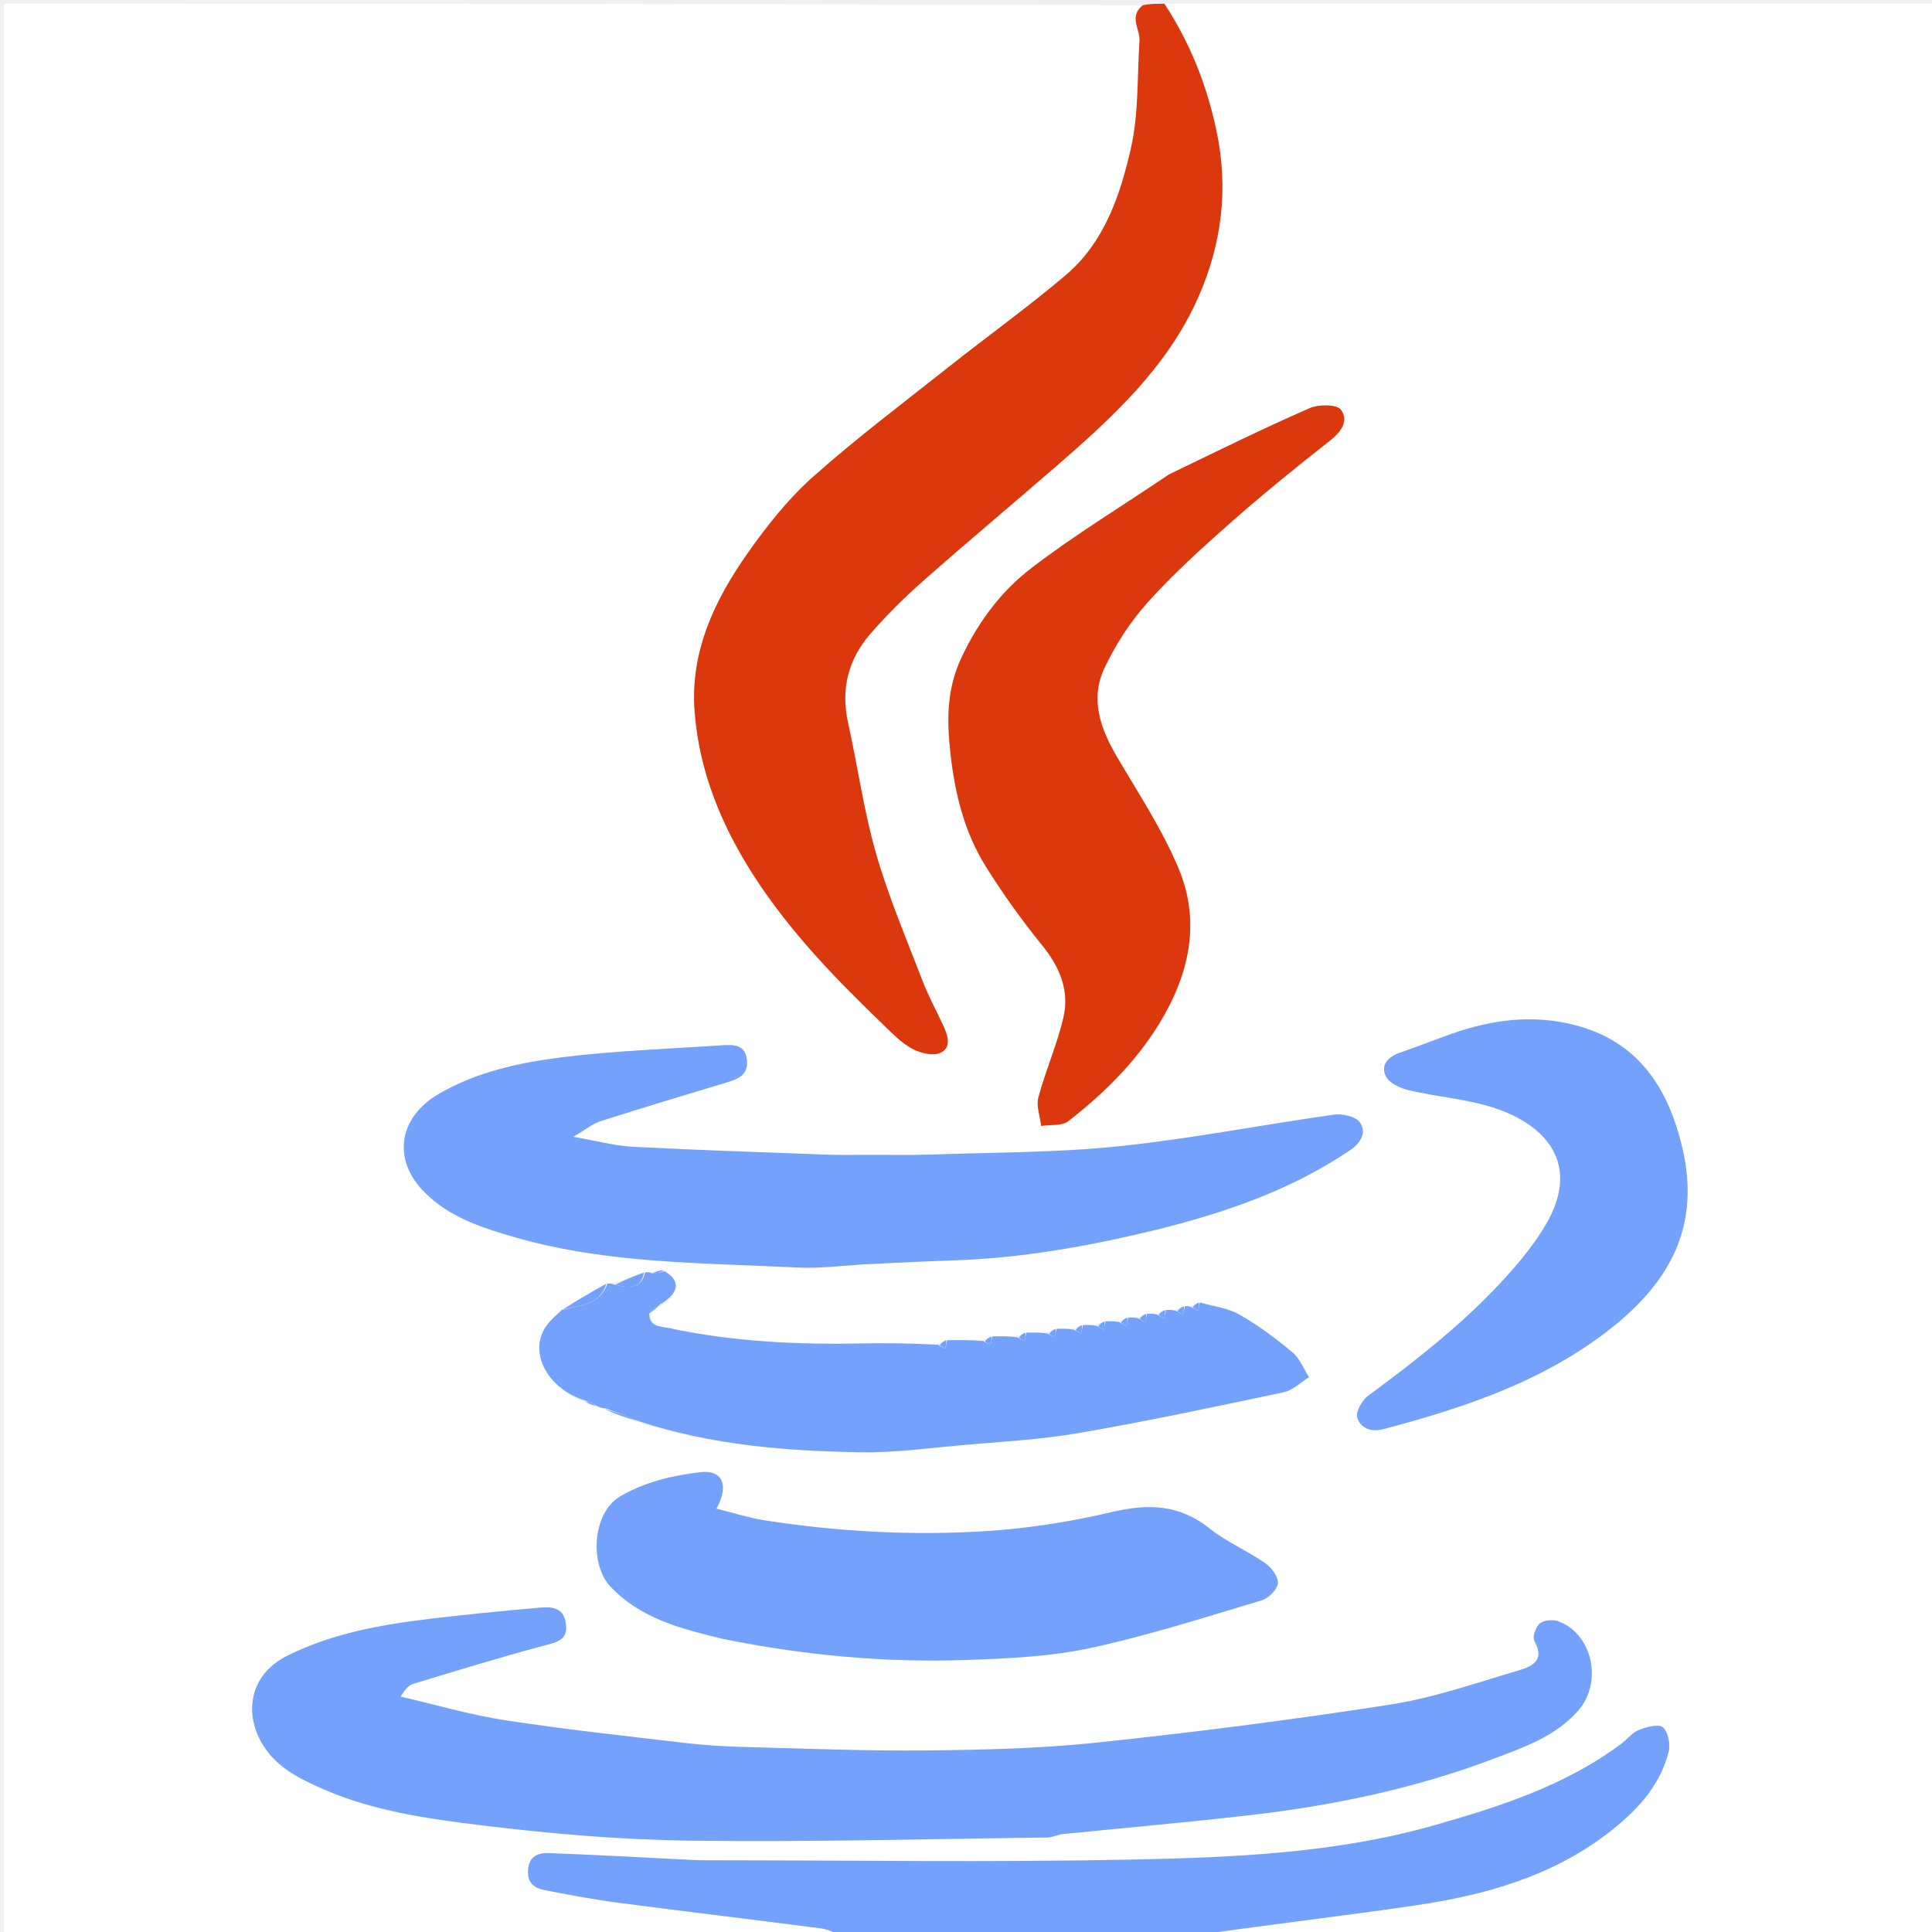
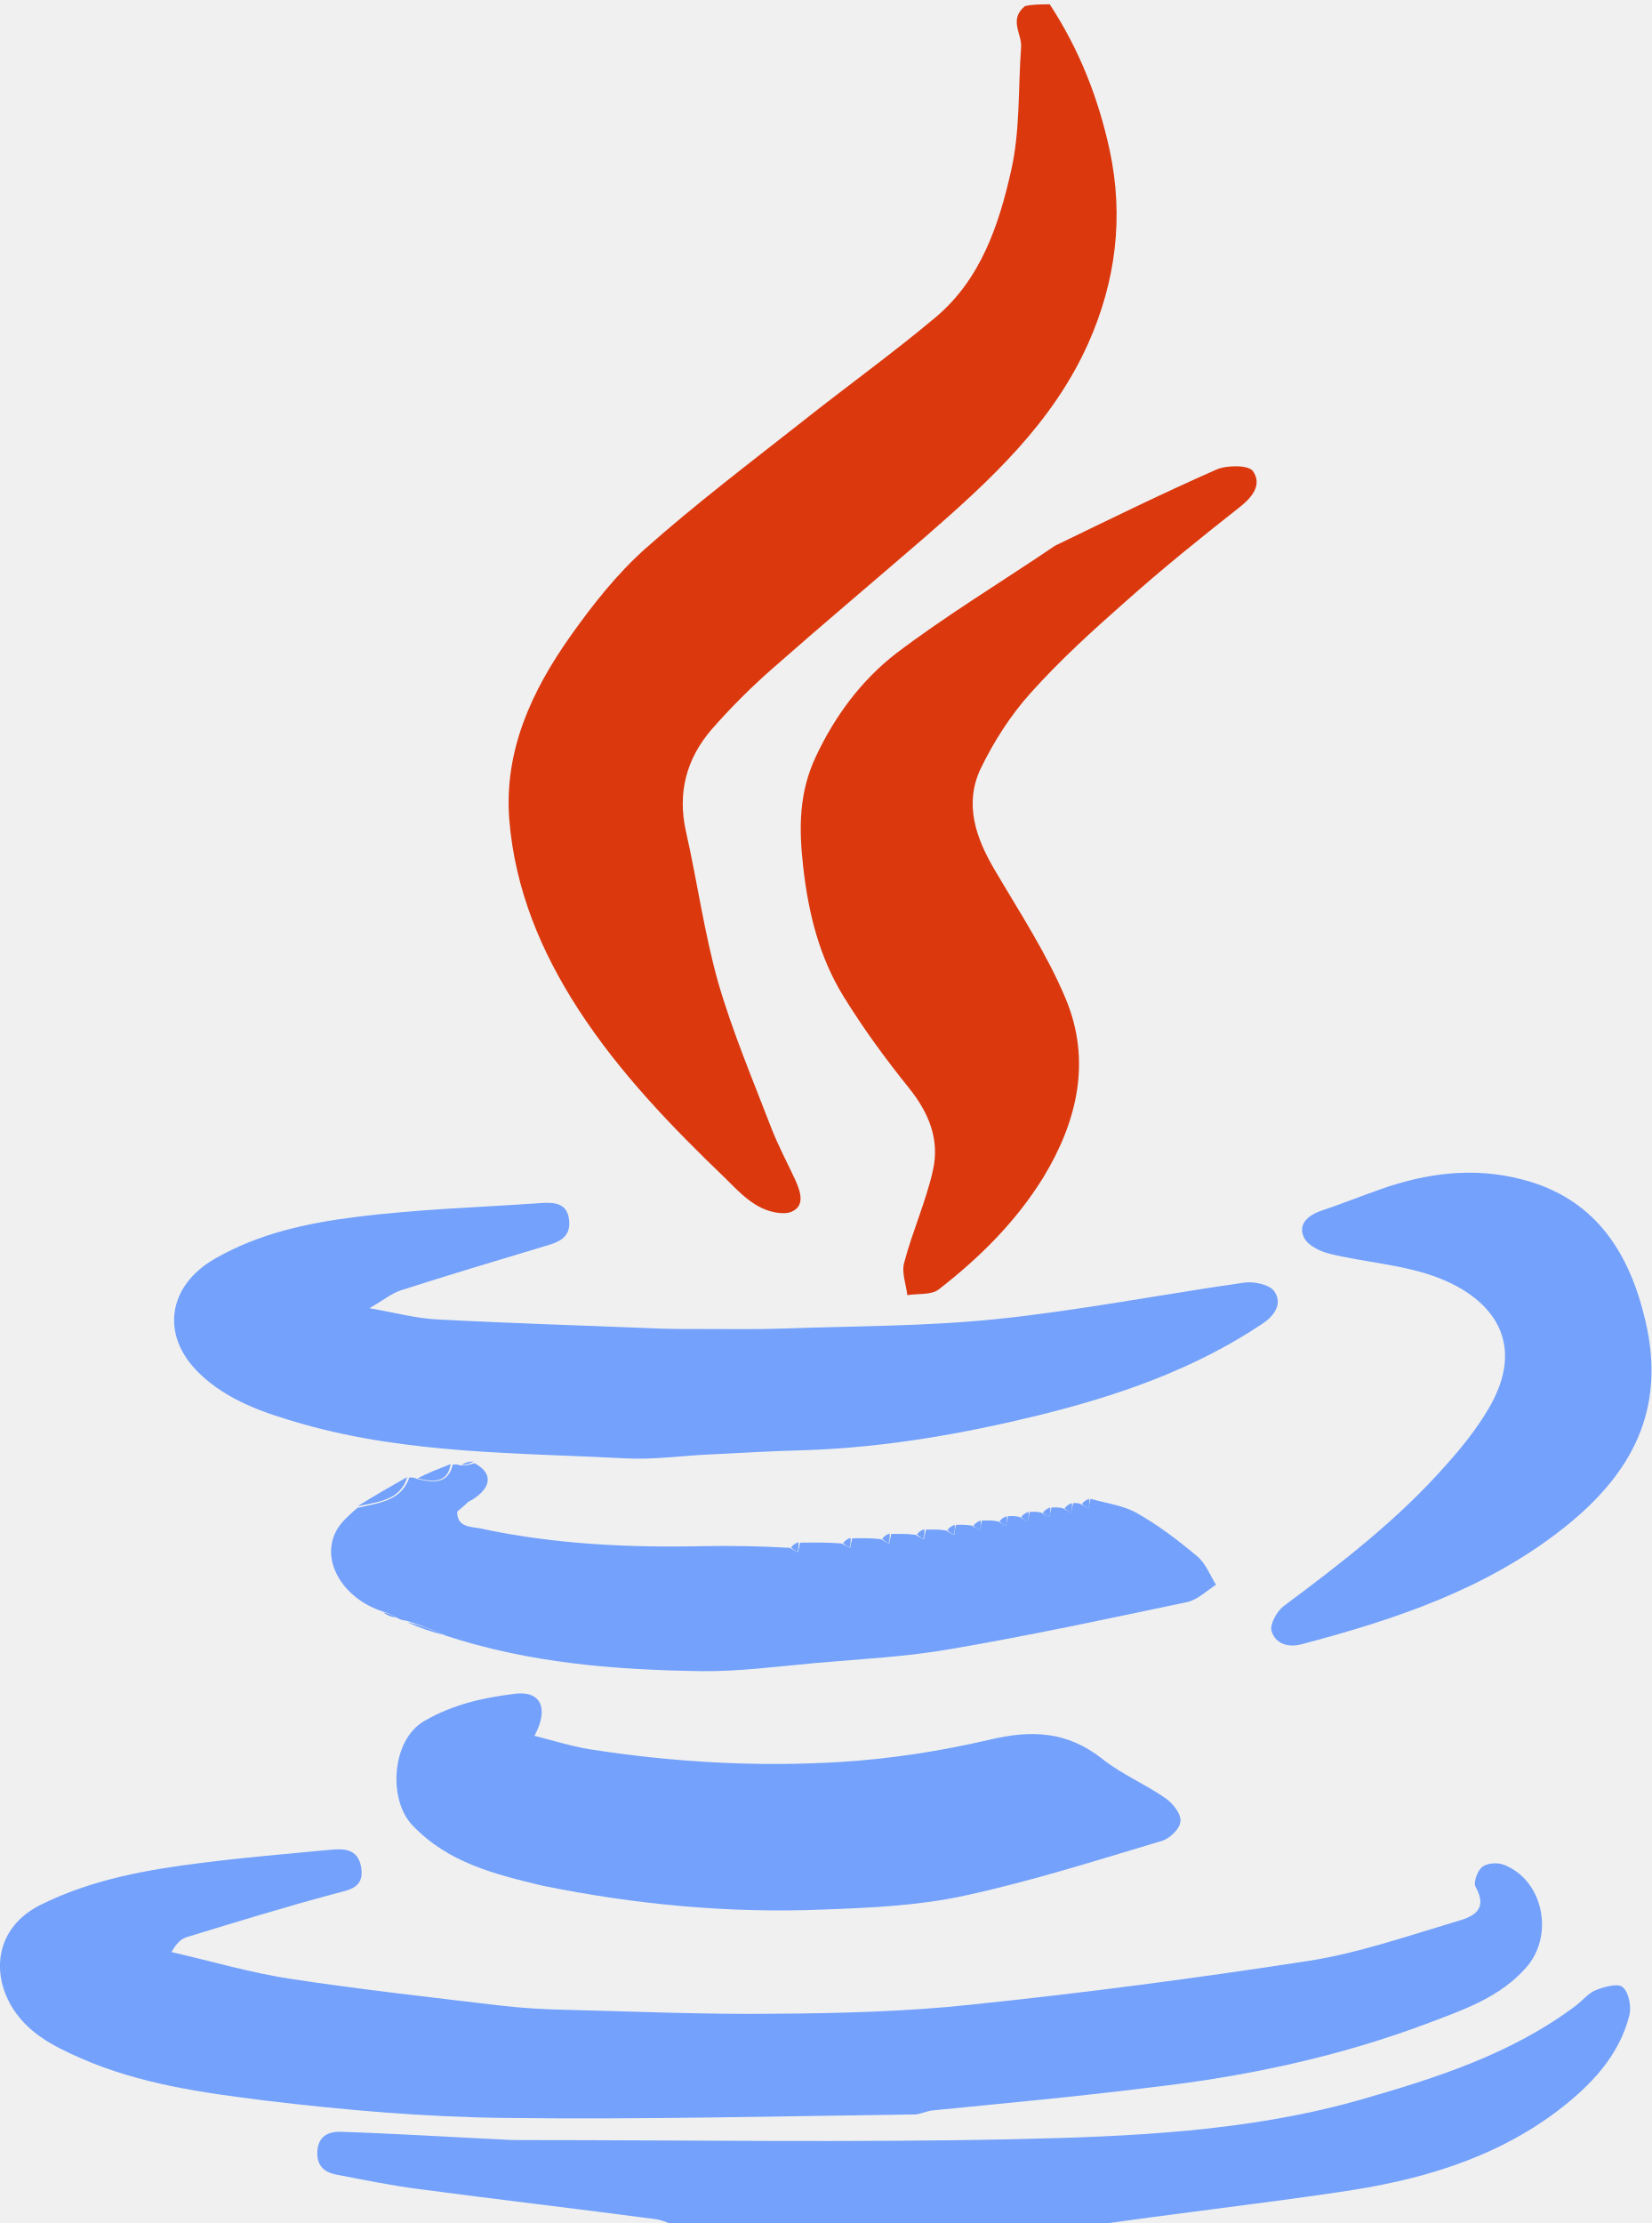
- <svg xmlns="http://www.w3.org/2000/svg" version="1.1" id="Layer_1" x="0px" y="0px" width="100%" viewBox="0 0 512 512" enable-background="new 0 0 512 512" xml:space="preserve">
-   <path fill="#FFFFFF" opacity="1" stroke="none" d=" M223,513   C149.031,513 75.062,513 1.047,513   C1.047,342.436 1.047,171.873 1.047,1   C101.355,1 201.709,1 302.417,1.365   C299.053,4.456 302.18,7.76 301.982,10.787   C301.36,20.294 301.794,30.052 299.717,39.238   C296.891,51.736 292.665,64.249 282.37,72.967   C272.428,81.386 261.815,89.005 251.596,97.102   C239.431,106.742 226.995,116.093 215.414,126.398   C208.862,132.227 203.252,139.34 198.168,146.546   C189.321,159.083 182.835,172.796 184.083,188.7   C185.339,204.717 191.364,219.174 200.071,232.56   C209.569,247.161 221.604,259.559 234.084,271.558   C236.447,273.83 238.795,276.313 241.611,277.856   C243.756,279.03 247.072,279.912 249.082,279.064   C252.297,277.708 251.202,274.43 249.959,271.764   C248.109,267.797 246.013,263.923 244.449,259.846   C240.17,248.693 235.451,237.645 232.161,226.196   C228.904,214.865 227.3,203.067 224.744,191.524   C222.76,182.567 224.813,174.653 230.713,167.902   C235.014,162.982 239.686,158.326 244.587,154.001   C256.274,143.688 268.235,133.688 280.01,123.474   C294.824,110.625 309.258,97.38 317.452,79.006   C323.792,64.789 325.638,50.052 322.365,34.607   C319.814,22.574 315.412,11.424 309,1   C376.967,1 444.935,1 512.951,1   C512.951,171.552 512.951,342.105 512.951,513   C448.312,513 383.624,513 318.686,512.658   C337.342,509.883 356.289,507.722 375.143,504.937   C393.336,502.25 410.902,497.407 425.863,485.996   C433.314,480.313 439.827,473.661 442.212,464.219   C442.718,462.219 442.067,458.947 440.673,457.755   C439.54,456.787 436.34,457.667 434.342,458.453   C432.592,459.141 431.282,460.897 429.702,462.08   C414.911,473.158 397.595,478.732 380.225,483.684   C354.2,491.103 327.209,492.242 300.396,492.802   C262.766,493.587 225.108,493.001 187.462,492.995   C185.965,492.995 184.466,492.954 182.97,492.88   C170.421,492.263 157.875,491.532 145.32,491.092   C142.664,490.999 140.169,491.93 139.937,495.579   C139.715,499.081 141.652,500.402 144.49,500.934   C150.78,502.113 157.071,503.353 163.412,504.186   C181.495,506.56 199.609,508.705 217.695,511.058   C219.517,511.295 221.234,512.333 223,513  M158.603,373.055   C159.201,373.106 159.798,373.156 160.711,373.902   C163.472,374.881 166.234,375.859 169.76,377.141   C188.812,383.03 208.488,384.546 228.237,384.863   C237.097,385.005 245.99,383.767 254.852,382.978   C265.172,382.059 275.578,381.545 285.762,379.786   C303.991,376.637 322.102,372.785 340.205,368.954   C342.611,368.445 344.678,366.34 346.902,364.974   C345.461,362.736 344.444,359.989 342.492,358.364   C338.087,354.697 333.432,351.212 328.463,348.382   C325.368,346.62 321.514,346.189 317.429,345.206   C316.955,345.525 316.481,345.845 315.341,346.053   C314.894,346.089 314.447,346.125 313.429,346.206   C312.955,346.525 312.481,346.845 311.26,347.044   C310.507,347.083 309.754,347.122 308.429,347.206   C307.955,347.525 307.481,347.845 306.26,348.044   C305.507,348.083 304.754,348.122 303.429,348.206   C302.955,348.525 302.481,348.845 301.26,349.044   C300.507,349.083 299.754,349.122 298.429,349.206   C297.955,349.525 297.481,349.845 296.211,350.043   C295.141,350.082 294.071,350.122 292.429,350.206   C291.955,350.525 291.481,350.845 290.211,351.043   C289.141,351.082 288.071,351.122 286.429,351.206   C285.955,351.525 285.481,351.845 284.178,352.042   C282.785,352.082 281.393,352.121 279.429,352.206   C278.955,352.525 278.481,352.845 277.155,353.042   C275.437,353.082 273.719,353.121 271.429,353.206   C270.955,353.525 270.481,353.845 269.137,354.042   C267.092,354.082 265.046,354.121 262.429,354.206   C261.955,354.525 261.481,354.845 260.104,355.041   C257.07,355.081 254.035,355.121 250.429,355.206   C249.955,355.525 249.481,355.845 248.076,356.04   C241.779,356.027 235.48,355.891 229.187,356.023   C211.717,356.392 194.338,355.629 177.202,351.934   C175.095,351.48 172.022,351.702 172.648,347.807   C173.636,346.945 174.623,346.082 176.34,345.469   C180.237,342.308 180.125,339.072 175.725,336.374   C174.818,336.637 173.912,336.9 172.341,337.053   C171.894,337.089 171.447,337.124 170.298,337.301   C167.867,338.255 165.437,339.209 162.341,340.053   C161.894,340.089 161.447,340.124 160.317,340.287   C156.508,342.511 152.7,344.736 148.285,347.265   C146.855,349.017 145.071,350.586 144.059,352.553   C140.473,359.529 145.735,368.205 155.237,371.679   C156.157,372.065 157.077,372.451 158.603,373.055  M281.802,486.025   C298.352,484.369 314.925,482.917 331.445,481.007   C353.541,478.452 375.241,473.913 396.08,465.985   C404.037,462.958 412.213,460.147 418.201,453.374   C424.737,445.981 422.183,433.171 413.058,429.68   C411.619,429.13 409.225,429.332 408.091,430.226   C406.998,431.086 406.047,433.808 406.617,434.821   C409.733,440.363 405.504,441.789 402.037,442.812   C390.874,446.105 379.741,449.989 368.304,451.763   C342.482,455.77 316.531,459.079 290.542,461.824   C275.584,463.404 260.454,463.739 245.395,463.889   C229.29,464.048 213.174,463.387 197.067,462.965   C191.951,462.83 186.819,462.525 181.739,461.928   C165.735,460.046 149.701,458.319 133.78,455.871   C124.483,454.442 115.38,451.75 106.19,449.626   C107.404,447.518 108.409,446.565 109.594,446.207   C121.046,442.753 132.476,439.202 144.033,436.134   C147.597,435.189 150.695,434.649 149.949,430.097   C149.19,425.465 145.488,425.824 142.191,426.124   C132.684,426.989 123.175,427.876 113.701,429.035   C100.796,430.614 88.154,432.83 76.209,438.744   C65.717,443.938 64.624,454.654 69.925,462.812   C73.631,468.515 79.361,471.355 85.304,473.986   C98.873,479.995 113.466,481.993 127.9,483.76   C146.232,486.003 164.747,487.563 183.204,487.796   C214.636,488.193 246.085,487.334 277.526,486.955   C278.643,486.941 279.753,486.414 281.802,486.025  M228.012,306.096   C224.962,306.064 221.909,306.103 218.862,305.988   C201.813,305.345 184.759,304.801 167.723,303.909   C162.921,303.657 158.175,302.348 151.934,301.27   C155.259,299.322 157.066,297.788 159.15,297.121   C170.072,293.627 181.056,290.323 192.039,287.02   C195.174,286.077 198.312,285.171 197.949,281.007   C197.58,276.774 194.35,276.807 191.27,277.017   C177.108,277.986 162.878,278.436 148.816,280.207   C137.617,281.617 126.471,284.015 116.395,289.83   C105.609,296.056 103.805,307.324 112.602,316.068   C119.281,322.707 127.985,325.459 136.717,327.96   C161.096,334.943 186.288,334.635 211.281,335.903   C217.523,336.22 223.825,335.308 230.102,335.007   C237.542,334.649 244.982,334.268 252.427,334.026   C270.597,333.434 288.381,330.302 305.989,325.996   C324.291,321.519 341.952,315.484 357.75,304.838   C360.648,302.884 362.236,300.117 360.37,297.435   C359.283,295.874 355.751,295.081 353.524,295.395   C334.512,298.071 315.62,301.79 296.544,303.773   C280.103,305.483 263.471,305.391 246.919,305.967   C240.928,306.176 234.925,306.012 228.012,306.096  M309.503,125.998   C297.382,134.129 284.842,141.717 273.281,150.58   C265.275,156.718 259.179,164.903 254.757,174.349   C250.868,182.659 250.908,190.879 251.877,199.641   C253.055,210.292 255.549,220.462 261.19,229.533   C265.728,236.832 270.792,243.862 276.202,250.542   C280.844,256.272 283.459,262.496 281.829,269.577   C280.171,276.781 277.105,283.651 275.182,290.808   C274.565,293.105 275.624,295.851 275.916,298.392   C278.347,298.014 281.409,298.445 283.105,297.124   C292.478,289.825 300.913,281.545 307.191,271.305   C315.11,258.387 318.301,244.472 312.377,230.248   C308.063,219.892 301.752,210.341 296.032,200.607   C291.628,193.114 288.81,185.251 292.687,177.059   C295.637,170.826 299.537,164.775 304.138,159.652   C310.872,152.154 318.404,145.324 325.976,138.641   C334.439,131.173 343.204,124.029 352.098,117.078   C355.212,114.644 357.586,111.76 355.375,108.586   C354.371,107.144 349.465,107.112 347.081,108.156   C334.602,113.624 322.364,119.641 309.503,125.998  M192.057,434.536   C213.355,438.721 234.872,440.683 256.548,439.893   C267.389,439.499 278.409,439.01 288.955,436.739   C304.292,433.436 319.305,428.59 334.366,424.099   C336.184,423.556 338.529,421.212 338.656,419.552   C338.788,417.829 336.904,415.368 335.226,414.204   C330.506,410.931 325.05,408.646 320.593,405.083   C312.573,398.673 304.281,398.43 294.641,400.709   C283.499,403.343 272.012,405.133 260.587,405.814   C241.239,406.967 221.871,405.896 202.678,402.913   C198.415,402.25 194.259,400.899 189.866,399.819   C193.338,393.526 191.412,389.422 185.492,390.157   C178.235,391.058 171.203,392.616 164.489,396.475   C156.887,400.844 156.214,414.614 161.775,420.463   C169.932,429.042 180.516,431.636 192.057,434.536  M384.439,273.975   C379.985,275.643 375.559,277.397 371.065,278.95   C367.942,280.03 365.793,282.176 367.244,285.177   C368.119,286.986 370.994,288.361 373.218,288.891   C381.482,290.861 390.27,291.314 398.082,294.345   C411.036,299.371 418.372,309.601 409.715,324.442   C406.999,329.099 403.542,333.407 399.948,337.452   C388.898,349.891 375.862,360.074 362.528,369.925   C360.924,371.109 359.209,374.177 359.688,375.699   C360.548,378.437 363.294,379.611 366.631,378.728   C388.22,373.017 409.279,366.007 427.065,351.911   C442.874,339.382 450.619,324.6 445.841,304.208   C442.148,288.451 434.223,275.931 417.215,271.624   C406.306,268.861 395.693,270.117 384.439,273.975  z" />
-   <path fill="#DB380E" opacity="1" stroke="none" d=" M308.572,1   C315.412,11.424 319.814,22.574 322.365,34.607   C325.638,50.052 323.792,64.789 317.452,79.006   C309.258,97.38 294.824,110.625 280.01,123.474   C268.235,133.688 256.274,143.688 244.587,154.001   C239.686,158.326 235.014,162.982 230.713,167.902   C224.813,174.653 222.76,182.567 224.744,191.524   C227.3,203.067 228.904,214.865 232.161,226.196   C235.451,237.645 240.17,248.693 244.449,259.846   C246.013,263.923 248.109,267.797 249.959,271.764   C251.202,274.43 252.297,277.708 249.082,279.064   C247.072,279.912 243.756,279.03 241.611,277.856   C238.795,276.313 236.447,273.83 234.084,271.558   C221.604,259.559 209.569,247.161 200.071,232.56   C191.364,219.174 185.339,204.717 184.083,188.7   C182.835,172.796 189.321,159.083 198.168,146.546   C203.252,139.34 208.862,132.227 215.414,126.398   C226.995,116.093 239.431,106.742 251.596,97.102   C261.815,89.005 272.428,81.386 282.37,72.967   C292.665,64.249 296.891,51.736 299.717,39.238   C301.794,30.052 301.36,20.294 301.982,10.787   C302.18,7.76 299.053,4.456 302.884,1.365   C304.714,1 306.429,1 308.572,1  z" />
-   <path fill="#73A1FB" opacity="1" stroke="none" d=" M223.469,513   C221.234,512.333 219.517,511.295 217.695,511.058   C199.609,508.705 181.495,506.56 163.412,504.186   C157.071,503.353 150.78,502.113 144.49,500.934   C141.652,500.402 139.715,499.081 139.937,495.579   C140.169,491.93 142.664,490.999 145.32,491.092   C157.875,491.532 170.421,492.263 182.97,492.88   C184.466,492.954 185.965,492.995 187.462,492.995   C225.108,493.001 262.766,493.587 300.396,492.802   C327.209,492.242 354.2,491.103 380.225,483.684   C397.595,478.732 414.911,473.158 429.702,462.08   C431.282,460.897 432.592,459.141 434.342,458.453   C436.34,457.667 439.54,456.787 440.673,457.755   C442.067,458.947 442.718,462.219 442.212,464.219   C439.827,473.661 433.314,480.313 425.863,485.996   C410.902,497.407 393.336,502.25 375.143,504.937   C356.289,507.722 337.342,509.883 318.218,512.658   C286.646,513 255.292,513 223.469,513  z" />
-   <path fill="#73A1FB" opacity="1" stroke="none" d=" M281.334,486.076   C279.753,486.414 278.643,486.941 277.526,486.955   C246.085,487.334 214.636,488.193 183.204,487.796   C164.747,487.563 146.232,486.003 127.9,483.76   C113.466,481.993 98.873,479.995 85.304,473.986   C79.361,471.355 73.631,468.515 69.925,462.812   C64.624,454.654 65.717,443.938 76.209,438.744   C88.154,432.83 100.796,430.614 113.701,429.035   C123.175,427.876 132.684,426.989 142.191,426.124   C145.488,425.824 149.19,425.465 149.949,430.097   C150.695,434.649 147.597,435.189 144.033,436.134   C132.476,439.202 121.046,442.753 109.594,446.207   C108.409,446.565 107.404,447.518 106.19,449.626   C115.38,451.75 124.483,454.442 133.78,455.871   C149.701,458.319 165.735,460.046 181.739,461.928   C186.819,462.525 191.951,462.83 197.067,462.965   C213.174,463.387 229.29,464.048 245.395,463.889   C260.454,463.739 275.584,463.404 290.542,461.824   C316.531,459.079 342.482,455.77 368.304,451.763   C379.741,449.989 390.874,446.105 402.037,442.812   C405.504,441.789 409.733,440.363 406.617,434.821   C406.047,433.808 406.998,431.086 408.091,430.226   C409.225,429.332 411.619,429.13 413.058,429.68   C422.183,433.171 424.737,445.981 418.201,453.374   C412.213,460.147 404.037,462.958 396.08,465.985   C375.241,473.913 353.541,478.452 331.445,481.007   C314.925,482.917 298.352,484.369 281.334,486.076  z" />
-   <path fill="#73A1FB" opacity="1" stroke="none" d=" M228.47,306.057   C234.925,306.012 240.928,306.176 246.919,305.967   C263.471,305.391 280.103,305.483 296.544,303.773   C315.62,301.79 334.512,298.071 353.524,295.395   C355.751,295.081 359.283,295.874 360.37,297.435   C362.236,300.117 360.648,302.884 357.75,304.838   C341.952,315.484 324.291,321.519 305.989,325.996   C288.381,330.302 270.597,333.434 252.427,334.026   C244.982,334.268 237.542,334.649 230.102,335.007   C223.825,335.308 217.523,336.22 211.281,335.903   C186.288,334.635 161.096,334.943 136.717,327.96   C127.985,325.459 119.281,322.707 112.602,316.068   C103.805,307.324 105.609,296.056 116.395,289.83   C126.471,284.015 137.617,281.617 148.816,280.207   C162.878,278.436 177.108,277.986 191.27,277.017   C194.35,276.807 197.58,276.774 197.949,281.007   C198.312,285.171 195.174,286.077 192.039,287.02   C181.056,290.323 170.072,293.627 159.15,297.121   C157.066,297.788 155.259,299.322 151.934,301.27   C158.175,302.348 162.921,303.657 167.723,303.909   C184.759,304.801 201.813,305.345 218.862,305.988   C221.909,306.103 224.962,306.064 228.47,306.057  z" />
-   <path fill="#DB380E" opacity="1" stroke="none" d=" M309.773,125.733   C322.364,119.641 334.602,113.624 347.081,108.156   C349.465,107.112 354.371,107.144 355.375,108.586   C357.586,111.76 355.212,114.644 352.098,117.078   C343.204,124.029 334.439,131.173 325.976,138.641   C318.404,145.324 310.872,152.154 304.138,159.652   C299.537,164.775 295.637,170.826 292.687,177.059   C288.81,185.251 291.628,193.114 296.032,200.607   C301.752,210.341 308.063,219.892 312.377,230.248   C318.301,244.472 315.11,258.387 307.191,271.305   C300.913,281.545 292.478,289.825 283.105,297.124   C281.409,298.445 278.347,298.014 275.916,298.392   C275.624,295.851 274.565,293.105 275.182,290.808   C277.105,283.651 280.171,276.781 281.829,269.577   C283.459,262.496 280.844,256.272 276.202,250.542   C270.792,243.862 265.728,236.832 261.19,229.533   C255.549,220.462 253.055,210.292 251.877,199.641   C250.908,190.879 250.868,182.659 254.757,174.349   C259.179,164.903 265.275,156.718 273.281,150.58   C284.842,141.717 297.382,134.129 309.773,125.733  z" />
-   <path fill="#73A1FB" opacity="1" stroke="none" d=" M191.679,434.341   C180.516,431.636 169.932,429.042 161.775,420.463   C156.214,414.614 156.887,400.844 164.489,396.475   C171.203,392.616 178.235,391.058 185.492,390.157   C191.412,389.422 193.338,393.526 189.866,399.819   C194.259,400.899 198.415,402.25 202.678,402.913   C221.871,405.896 241.239,406.967 260.587,405.814   C272.012,405.133 283.499,403.343 294.641,400.709   C304.281,398.43 312.573,398.673 320.593,405.083   C325.05,408.646 330.506,410.931 335.226,414.204   C336.904,415.368 338.788,417.829 338.656,419.552   C338.529,421.212 336.184,423.556 334.366,424.099   C319.305,428.59 304.292,433.436 288.955,436.739   C278.409,439.01 267.389,439.499 256.548,439.893   C234.872,440.683 213.355,438.721 191.679,434.341  z" />
-   <path fill="#73A1FB" opacity="1" stroke="none" d=" M287.001,351.161   C288.071,351.122 289.141,351.082 290.66,351.399   C291.576,351.973 292.043,352.192 292.509,352.411   C292.673,351.661 292.837,350.911 293.001,350.161   C294.071,350.122 295.141,350.082 296.66,350.399   C297.576,350.973 298.043,351.192 298.509,351.411   C298.673,350.661 298.837,349.911 299.001,349.161   C299.754,349.122 300.507,349.083 301.685,349.399   C302.576,349.973 303.043,350.192 303.509,350.411   C303.673,349.661 303.837,348.911 304.001,348.161   C304.754,348.122 305.507,348.083 306.685,348.399   C307.576,348.973 308.043,349.192 308.509,349.411   C308.673,348.661 308.837,347.911 309.001,347.161   C309.754,347.122 310.507,347.083 311.685,347.399   C312.576,347.973 313.043,348.192 313.509,348.411   C313.673,347.661 313.837,346.911 314.001,346.161   C314.447,346.125 314.894,346.089 315.726,346.404   C316.576,346.973 317.043,347.192 317.509,347.411   C317.673,346.661 317.837,345.911 318.001,345.161   C321.514,346.189 325.368,346.62 328.463,348.382   C333.432,351.212 338.087,354.697 342.492,358.364   C344.444,359.989 345.461,362.736 346.902,364.974   C344.678,366.34 342.611,368.445 340.205,368.954   C322.102,372.785 303.991,376.637 285.762,379.786   C275.578,381.545 265.172,382.059 254.852,382.978   C245.99,383.767 237.097,385.005 228.237,384.863   C208.488,384.546 188.812,383.03 169.305,376.646   C166.031,375.17 163.213,374.188 160.396,373.207   C159.798,373.156 159.201,373.106 158.263,372.631   C156.932,371.839 155.942,371.471 154.952,371.103   C145.735,368.205 140.473,359.529 144.059,352.553   C145.071,350.586 146.855,349.017 148.99,347.124   C154.208,345.943 159.107,345.54 161,340.16   C161.447,340.124 161.894,340.089 162.737,340.429   C166.554,341.315 169.924,341.714 171,337.16   C171.447,337.124 171.894,337.089 172.72,337.405   C174.081,337.469 175.063,337.182 176.045,336.894   C180.125,339.072 180.237,342.308 175.551,345.287   C173.854,346.106 172.947,347.107 172.04,348.109   C172.022,351.702 175.095,351.48 177.202,351.934   C194.338,355.629 211.717,356.392 229.187,356.023   C235.48,355.891 241.779,356.027 248.593,356.397   C249.576,356.973 250.043,357.192 250.509,357.411   C250.673,356.661 250.837,355.911 251.001,355.161   C254.035,355.121 257.07,355.081 260.607,355.398   C261.576,355.973 262.043,356.192 262.509,356.411   C262.673,355.661 262.837,354.911 263.001,354.161   C265.046,354.121 267.092,354.082 269.623,354.398   C270.576,354.973 271.043,355.192 271.509,355.411   C271.673,354.661 271.837,353.911 272.001,353.161   C273.719,353.121 275.437,353.082 277.632,353.398   C278.576,353.973 279.043,354.192 279.509,354.411   C279.673,353.661 279.837,352.911 280.001,352.161   C281.393,352.121 282.785,352.082 284.644,352.398   C285.576,352.973 286.043,353.192 286.509,353.411   C286.673,352.661 286.837,351.911 287.001,351.161  z" />
-   <path fill="#73A1FB" opacity="1" stroke="none" d=" M384.844,273.922   C395.693,270.117 406.306,268.861 417.215,271.624   C434.223,275.931 442.148,288.451 445.841,304.208   C450.619,324.6 442.874,339.382 427.065,351.911   C409.279,366.007 388.22,373.017 366.631,378.728   C363.294,379.611 360.548,378.437 359.688,375.699   C359.209,374.177 360.924,371.109 362.528,369.925   C375.862,360.074 388.898,349.891 399.948,337.452   C403.542,333.407 406.999,329.099 409.715,324.442   C418.372,309.601 411.036,299.371 398.082,294.345   C390.27,291.314 381.482,290.861 373.218,288.891   C370.994,288.361 368.119,286.986 367.244,285.177   C365.793,282.176 367.942,280.03 371.065,278.95   C375.559,277.397 379.985,275.643 384.844,273.922  z" />
-   <path fill="#73A1FB" opacity="1" stroke="none" d=" M160.659,340.224   C159.107,345.54 154.208,345.943 149.294,346.972   C152.7,344.736 156.508,342.511 160.659,340.224  z" />
-   <path fill="#73A1FB" opacity="1" stroke="none" d=" M170.649,337.231   C169.924,341.714 166.554,341.315 163.07,340.484   C165.437,339.209 167.867,338.255 170.649,337.231  z" />
-   <path fill="#73A1FB" opacity="1" stroke="none" d=" M160.553,373.555   C163.213,374.188 166.031,375.17 168.922,376.494   C166.234,375.859 163.472,374.881 160.553,373.555  z" />
-   <path fill="#73A1FB" opacity="1" stroke="none" d=" M172.344,347.958   C172.947,347.107 173.854,346.106 175.186,345.162   C174.623,346.082 173.636,346.945 172.344,347.958  z" />
-   <path fill="#73A1FB" opacity="1" stroke="none" d=" M175.885,336.634   C175.063,337.182 174.081,337.469 173.053,337.46   C173.912,336.9 174.818,336.637 175.885,336.634  z" />
-   <path fill="#73A1FB" opacity="1" stroke="none" d=" M155.095,371.391   C155.942,371.471 156.932,371.839 157.96,372.523   C157.077,372.451 156.157,372.065 155.095,371.391  z" />
-   <path fill="#73A1FB" opacity="1" stroke="none" d=" M292.715,350.184   C292.837,350.911 292.673,351.661 292.509,352.411   C292.043,352.192 291.576,351.973 291.058,351.459   C291.481,350.845 291.955,350.525 292.715,350.184  z" />
-   <path fill="#73A1FB" opacity="1" stroke="none" d=" M286.715,351.184   C286.837,351.911 286.673,352.661 286.509,353.411   C286.043,353.192 285.576,352.973 285.058,352.459   C285.481,351.845 285.955,351.525 286.715,351.184  z" />
-   <path fill="#73A1FB" opacity="1" stroke="none" d=" M279.715,352.184   C279.837,352.911 279.673,353.661 279.509,354.411   C279.043,354.192 278.576,353.973 278.058,353.459   C278.481,352.845 278.955,352.525 279.715,352.184  z" />
-   <path fill="#73A1FB" opacity="1" stroke="none" d=" M271.715,353.184   C271.837,353.911 271.673,354.661 271.509,355.411   C271.043,355.192 270.576,354.973 270.058,354.459   C270.481,353.845 270.955,353.525 271.715,353.184  z" />
-   <path fill="#73A1FB" opacity="1" stroke="none" d=" M262.715,354.184   C262.837,354.911 262.673,355.661 262.509,356.411   C262.043,356.192 261.576,355.973 261.058,355.459   C261.481,354.845 261.955,354.525 262.715,354.184  z" />
-   <path fill="#73A1FB" opacity="1" stroke="none" d=" M250.715,355.184   C250.837,355.911 250.673,356.661 250.509,357.411   C250.043,357.192 249.576,356.973 249.058,356.459   C249.481,355.845 249.955,355.525 250.715,355.184  z" />
-   <path fill="#73A1FB" opacity="1" stroke="none" d=" M298.715,349.184   C298.837,349.911 298.673,350.661 298.509,351.411   C298.043,351.192 297.576,350.973 297.058,350.459   C297.481,349.845 297.955,349.525 298.715,349.184  z" />
-   <path fill="#73A1FB" opacity="1" stroke="none" d=" M303.715,348.184   C303.837,348.911 303.673,349.661 303.509,350.411   C303.043,350.192 302.576,349.973 302.058,349.459   C302.481,348.845 302.955,348.525 303.715,348.184  z" />
-   <path fill="#73A1FB" opacity="1" stroke="none" d=" M308.715,347.184   C308.837,347.911 308.673,348.661 308.509,349.411   C308.043,349.192 307.576,348.973 307.058,348.459   C307.481,347.845 307.955,347.525 308.715,347.184  z" />
-   <path fill="#73A1FB" opacity="1" stroke="none" d=" M313.715,346.184   C313.837,346.911 313.673,347.661 313.509,348.411   C313.043,348.192 312.576,347.973 312.058,347.459   C312.481,346.845 312.955,346.525 313.715,346.184  z" />
-   <path fill="#73A1FB" opacity="1" stroke="none" d=" M317.715,345.184   C317.837,345.911 317.673,346.661 317.509,347.411   C317.043,347.192 316.576,346.973 316.058,346.459   C316.481,345.845 316.955,345.525 317.715,345.184  z" />
+ <svg xmlns="http://www.w3.org/2000/svg" version="1.1" id="Layer_1" x="0px" y="0px" viewBox="0 0 380.4 512" style="enable-background:new 0 0 380.4 512;" xml:space="preserve">
+   <style type="text/css">
+ 		.st0JAVA{fill:#DB380E;}
+ 		.st1JAVA{fill:#73A1FB;}
+ 	</style>
+   <path class="st0JAVA" d="M241.8,1c6.8,10.4,11.2,21.6,13.8,33.6c3.3,15.4,1.4,30.2-4.9,44.4c-8.2,18.4-22.6,31.6-37.4,44.5   c-11.8,10.2-23.7,20.2-35.4,30.5c-4.9,4.3-9.6,9-13.9,13.9c-5.9,6.8-8,14.7-6,23.6c2.6,11.5,4.2,23.3,7.4,34.7   c3.3,11.4,8,22.5,12.3,33.7c1.6,4.1,3.7,8,5.5,11.9c1.2,2.7,2.3,5.9-0.9,7.3c-2,0.8-5.3,0-7.5-1.2c-2.8-1.5-5.2-4-7.5-6.3   c-12.5-12-24.5-24.4-34-39c-8.7-13.4-14.7-27.8-16-43.9c-1.2-15.9,5.2-29.6,14.1-42.2c5.1-7.2,10.7-14.3,17.2-20.1   c11.6-10.3,24-19.7,36.2-29.3C195,89,205.6,81.4,215.6,73c10.3-8.7,14.5-21.2,17.3-33.7c2.1-9.2,1.6-18.9,2.3-28.5   c0.2-3-2.9-6.3,0.9-9.4C237.9,1,239.6,1,241.8,1z" />
+   <path class="st1JAVA" d="M156.7,513c-2.2-0.7-4-1.7-5.8-1.9c-18.1-2.4-36.2-4.5-54.3-6.9c-6.3-0.8-12.6-2.1-18.9-3.3   c-2.8-0.5-4.8-1.9-4.6-5.4c0.2-3.6,2.7-4.6,5.4-4.5c12.6,0.4,25.1,1.2,37.7,1.8c1.5,0.1,3,0.1,4.5,0.1c37.6,0,75.3,0.6,112.9-0.2   c26.8-0.6,53.8-1.7,79.8-9.1c17.4-5,34.7-10.5,49.5-21.6c1.6-1.2,2.9-2.9,4.6-3.6c2-0.8,5.2-1.7,6.3-0.7c1.4,1.2,2,4.5,1.5,6.5   c-2.4,9.4-8.9,16.1-16.3,21.8c-15,11.4-32.5,16.3-50.7,18.9c-18.9,2.8-37.8,4.9-56.9,7.7C219.8,513,188.5,513,156.7,513z" />
+   <path class="st1JAVA" d="M214.5,486.1c-1.6,0.3-2.7,0.9-3.8,0.9c-31.4,0.4-62.9,1.2-94.3,0.8c-18.5-0.2-37-1.8-55.3-4   c-14.4-1.8-29-3.8-42.6-9.8c-5.9-2.6-11.7-5.5-15.4-11.2c-5.3-8.2-4.2-18.9,6.3-24.1c11.9-5.9,24.6-8.1,37.5-9.7   c9.5-1.2,19-2,28.5-2.9c3.3-0.3,7-0.7,7.8,4c0.7,4.6-2.4,5.1-5.9,6c-11.6,3.1-23,6.6-34.4,10.1c-1.2,0.4-2.2,1.3-3.4,3.4   c9.2,2.1,18.3,4.8,27.6,6.2c15.9,2.4,32,4.2,48,6.1c5.1,0.6,10.2,0.9,15.3,1c16.1,0.4,32.2,1.1,48.3,0.9c15.1-0.1,30.2-0.5,45.1-2.1   c26-2.7,51.9-6.1,77.8-10.1c11.4-1.8,22.6-5.7,33.7-9c3.5-1,7.7-2.4,4.6-8c-0.6-1,0.4-3.7,1.5-4.6c1.1-0.9,3.5-1.1,5-0.5   c9.1,3.5,11.7,16.3,5.1,23.7c-6,6.8-14.2,9.6-22.1,12.6c-20.8,7.9-42.5,12.5-64.6,15C248.1,482.9,231.5,484.4,214.5,486.1z" />
+   <path class="st1JAVA" d="M161.7,306.1c6.5,0,12.5,0.1,18.4-0.1c16.6-0.6,33.2-0.5,49.6-2.2c19.1-2,38-5.7,57-8.4c2.2-0.3,5.8,0.5,6.8,2   c1.9,2.7,0.3,5.4-2.6,7.4c-15.8,10.6-33.5,16.7-51.8,21.2c-17.6,4.3-35.4,7.4-53.6,8c-7.4,0.2-14.9,0.6-22.3,1   c-6.3,0.3-12.6,1.2-18.8,0.9c-25-1.3-50.2-1-74.6-7.9c-8.7-2.5-17.4-5.3-24.1-11.9c-8.8-8.7-7-20,3.8-26.2   c10.1-5.8,21.2-8.2,32.4-9.6c14.1-1.8,28.3-2.2,42.5-3.2c3.1-0.2,6.3-0.2,6.7,4c0.4,4.2-2.8,5.1-5.9,6c-11,3.3-22,6.6-32.9,10.1   c-2.1,0.7-3.9,2.2-7.2,4.1c6.2,1.1,11,2.4,15.8,2.6c17,0.9,34.1,1.4,51.1,2.1C155.1,306.1,158.1,306.1,161.7,306.1z" />
+   <path class="st0JAVA" d="M243,125.7c12.6-6.1,24.8-12.1,37.3-17.6c2.4-1,7.3-1,8.3,0.4c2.2,3.2-0.2,6.1-3.3,8.5   c-8.9,7-17.7,14.1-26.1,21.6c-7.6,6.7-15.1,13.5-21.8,21c-4.6,5.1-8.5,11.2-11.5,17.4c-3.9,8.2-1.1,16.1,3.3,23.5   c5.7,9.7,12,19.3,16.3,29.6c5.9,14.2,2.7,28.1-5.2,41.1c-6.3,10.2-14.7,18.5-24.1,25.8c-1.7,1.3-4.8,0.9-7.2,1.3   c-0.3-2.5-1.4-5.3-0.7-7.6c1.9-7.2,5-14,6.6-21.2c1.6-7.1-1-13.3-5.6-19c-5.4-6.7-10.5-13.7-15-21c-5.6-9.1-8.1-19.2-9.3-29.9   c-1-8.8-1-17,2.9-25.3c4.4-9.4,10.5-17.6,18.5-23.8C218,141.7,230.6,134.1,243,125.7z" />
+   <path class="st1JAVA" d="M124.9,434.3c-11.2-2.7-21.7-5.3-29.9-13.9c-5.6-5.8-4.9-19.6,2.7-24c6.7-3.9,13.7-5.4,21-6.3   c5.9-0.7,7.8,3.4,4.4,9.7c4.4,1.1,8.5,2.4,12.8,3.1c19.2,3,38.6,4.1,57.9,2.9c11.4-0.7,22.9-2.5,34.1-5.1c9.6-2.3,17.9-2,26,4.4   c4.5,3.6,9.9,5.8,14.6,9.1c1.7,1.2,3.6,3.6,3.4,5.3c-0.1,1.7-2.5,4-4.3,4.5c-15.1,4.5-30.1,9.3-45.4,12.6   c-10.5,2.3-21.6,2.8-32.4,3.2C168.1,440.7,146.5,438.7,124.9,434.3z" />
+   <path class="st1JAVA" d="M220.2,351.2c1.1,0,2.1-0.1,3.7,0.2c0.9,0.6,1.4,0.8,1.8,1c0.2-0.7,0.3-1.5,0.5-2.2c1.1,0,2.1-0.1,3.7,0.2   c0.9,0.6,1.4,0.8,1.8,1c0.2-0.7,0.3-1.5,0.5-2.2c0.8,0,1.5-0.1,2.7,0.2c0.9,0.6,1.4,0.8,1.8,1c0.2-0.7,0.3-1.5,0.5-2.2   c0.8,0,1.5-0.1,2.7,0.2c0.9,0.6,1.4,0.8,1.8,1c0.2-0.7,0.3-1.5,0.5-2.2c0.8,0,1.5-0.1,2.7,0.2c0.9,0.6,1.4,0.8,1.8,1   c0.2-0.7,0.3-1.5,0.5-2.2c0.4,0,0.9-0.1,1.7,0.2c0.9,0.6,1.3,0.8,1.8,1c0.2-0.7,0.3-1.5,0.5-2.2c3.5,1,7.4,1.5,10.5,3.2   c5,2.8,9.6,6.3,14,10c2,1.6,3,4.4,4.4,6.6c-2.2,1.4-4.3,3.5-6.7,4c-18.1,3.8-36.2,7.7-54.4,10.8c-10.2,1.8-20.6,2.3-30.9,3.2   c-8.9,0.8-17.8,2-26.6,1.9c-19.7-0.3-39.4-1.8-58.9-8.2c-3.3-1.5-6.1-2.5-8.9-3.4c-0.6-0.1-1.2-0.1-2.1-0.6   c-1.3-0.8-2.3-1.2-3.3-1.5c-9.2-2.9-14.5-11.6-10.9-18.5c1-2,2.8-3.5,4.9-5.4c5.2-1.2,10.1-1.6,12-7c0.4,0,0.9-0.1,1.7,0.3   c3.8,0.9,7.2,1.3,8.3-3.3c0.4,0,0.9-0.1,1.7,0.2c1.4,0.1,2.3-0.2,3.3-0.5c4.1,2.2,4.2,5.4-0.5,8.4c-1.7,0.8-2.6,1.8-3.5,2.8   c0,3.6,3.1,3.4,5.2,3.8c17.1,3.7,34.5,4.5,52,4.1c6.3-0.1,12.6,0,19.4,0.4c1,0.6,1.4,0.8,1.9,1c0.2-0.7,0.3-1.5,0.5-2.2   c3,0,6.1-0.1,9.6,0.2c1,0.6,1.4,0.8,1.9,1c0.2-0.7,0.3-1.5,0.5-2.2c2,0,4.1-0.1,6.6,0.2c1,0.6,1.4,0.8,1.9,1   c0.2-0.7,0.3-1.5,0.5-2.2c1.7,0,3.4-0.1,5.6,0.2c0.9,0.6,1.4,0.8,1.9,1c0.2-0.7,0.3-1.5,0.5-2.2c1.4,0,2.8-0.1,4.6,0.2   c0.9,0.6,1.4,0.8,1.9,1C219.9,352.7,220,351.9,220.2,351.2z" />
+   <path class="st1JAVA" d="M318,273.9c10.8-3.8,21.5-5.1,32.4-2.3c17,4.3,24.9,16.8,28.6,32.6c4.8,20.4-3,35.2-18.8,47.7   c-17.8,14.1-38.8,21.1-60.4,26.8c-3.3,0.9-6.1-0.3-6.9-3c-0.5-1.5,1.2-4.6,2.8-5.8c13.3-9.9,26.4-20,37.4-32.5c3.6-4,7.1-8.4,9.8-13   c8.7-14.8,1.3-25.1-11.6-30.1c-7.8-3-16.6-3.5-24.9-5.5c-2.2-0.5-5.1-1.9-6-3.7c-1.5-3,0.7-5.1,3.8-6.2   C308.7,277.4,313.2,275.6,318,273.9z" />
+   <path class="st1JAVA" d="M93.8,340.2c-1.6,5.3-6.5,5.7-11.4,6.7C85.9,344.7,89.7,342.5,93.8,340.2z" />
+   <path class="st1JAVA" d="M103.8,337.2c-0.7,4.5-4.1,4.1-7.6,3.3C98.6,339.2,101.1,338.3,103.8,337.2z" />
+   <path class="st1JAVA" d="M93.7,373.6c2.7,0.6,5.5,1.6,8.4,2.9C99.4,375.9,96.7,374.9,93.7,373.6z" />
+   <path class="st1JAVA" d="M105.5,348c0.6-0.9,1.5-1.9,2.8-2.8C107.8,346.1,106.8,346.9,105.5,348z" />
+   <path class="st1JAVA" d="M109.1,336.6c-0.8,0.5-1.8,0.8-2.8,0.8C107.1,336.9,108,336.6,109.1,336.6z" />
+   <path class="st1JAVA" d="M88.3,371.4c0.8,0.1,1.8,0.4,2.9,1.1C90.3,372.5,89.3,372.1,88.3,371.4z" />
+   <path class="st1JAVA" d="M225.9,350.2c0.1,0.7,0,1.5-0.2,2.2c-0.5-0.2-0.9-0.4-1.5-1C224.7,350.8,225.1,350.5,225.9,350.2z" />
+   <path class="st1JAVA" d="M219.9,351.2c0.1,0.7,0,1.5-0.2,2.2c-0.5-0.2-0.9-0.4-1.5-1C218.7,351.8,219.1,351.5,219.9,351.2z" />
+   <path class="st1JAVA" d="M212.9,352.2c0.1,0.7,0,1.5-0.2,2.2c-0.5-0.2-0.9-0.4-1.5-1C211.7,352.8,212.1,352.5,212.9,352.2z" />
+   <path class="st1JAVA" d="M204.9,353.2c0.1,0.7,0,1.5-0.2,2.2c-0.5-0.2-0.9-0.4-1.5-1C203.7,353.8,204.1,353.5,204.9,353.2z" />
+   <path class="st1JAVA" d="M195.9,354.2c0.1,0.7,0,1.5-0.2,2.2c-0.5-0.2-0.9-0.4-1.5-1C194.7,354.8,195.1,354.5,195.9,354.2z" />
+   <path class="st1JAVA" d="M183.9,355.2c0.1,0.7,0,1.5-0.2,2.2c-0.5-0.2-0.9-0.4-1.5-1C182.7,355.8,183.1,355.5,183.9,355.2z" />
+   <path class="st1JAVA" d="M231.9,349.2c0.1,0.7,0,1.5-0.2,2.2c-0.5-0.2-0.9-0.4-1.5-1C230.7,349.8,231.1,349.5,231.9,349.2z" />
+   <path class="st1JAVA" d="M236.9,348.2c0.1,0.7,0,1.5-0.2,2.2c-0.5-0.2-0.9-0.4-1.5-1C235.7,348.8,236.1,348.5,236.9,348.2z" />
+   <path class="st1JAVA" d="M241.9,347.2c0.1,0.7,0,1.5-0.2,2.2c-0.5-0.2-0.9-0.4-1.5-1C240.7,347.8,241.1,347.5,241.9,347.2z" />
+   <path class="st1JAVA" d="M246.9,346.2c0.1,0.7,0,1.5-0.2,2.2c-0.5-0.2-0.9-0.4-1.5-1C245.7,346.8,246.1,346.5,246.9,346.2z" />
+   <path class="st1JAVA" d="M250.9,345.2c0.1,0.7,0,1.5-0.2,2.2c-0.5-0.2-0.9-0.4-1.5-1C249.7,345.8,250.1,345.5,250.9,345.2z" />
</svg>
